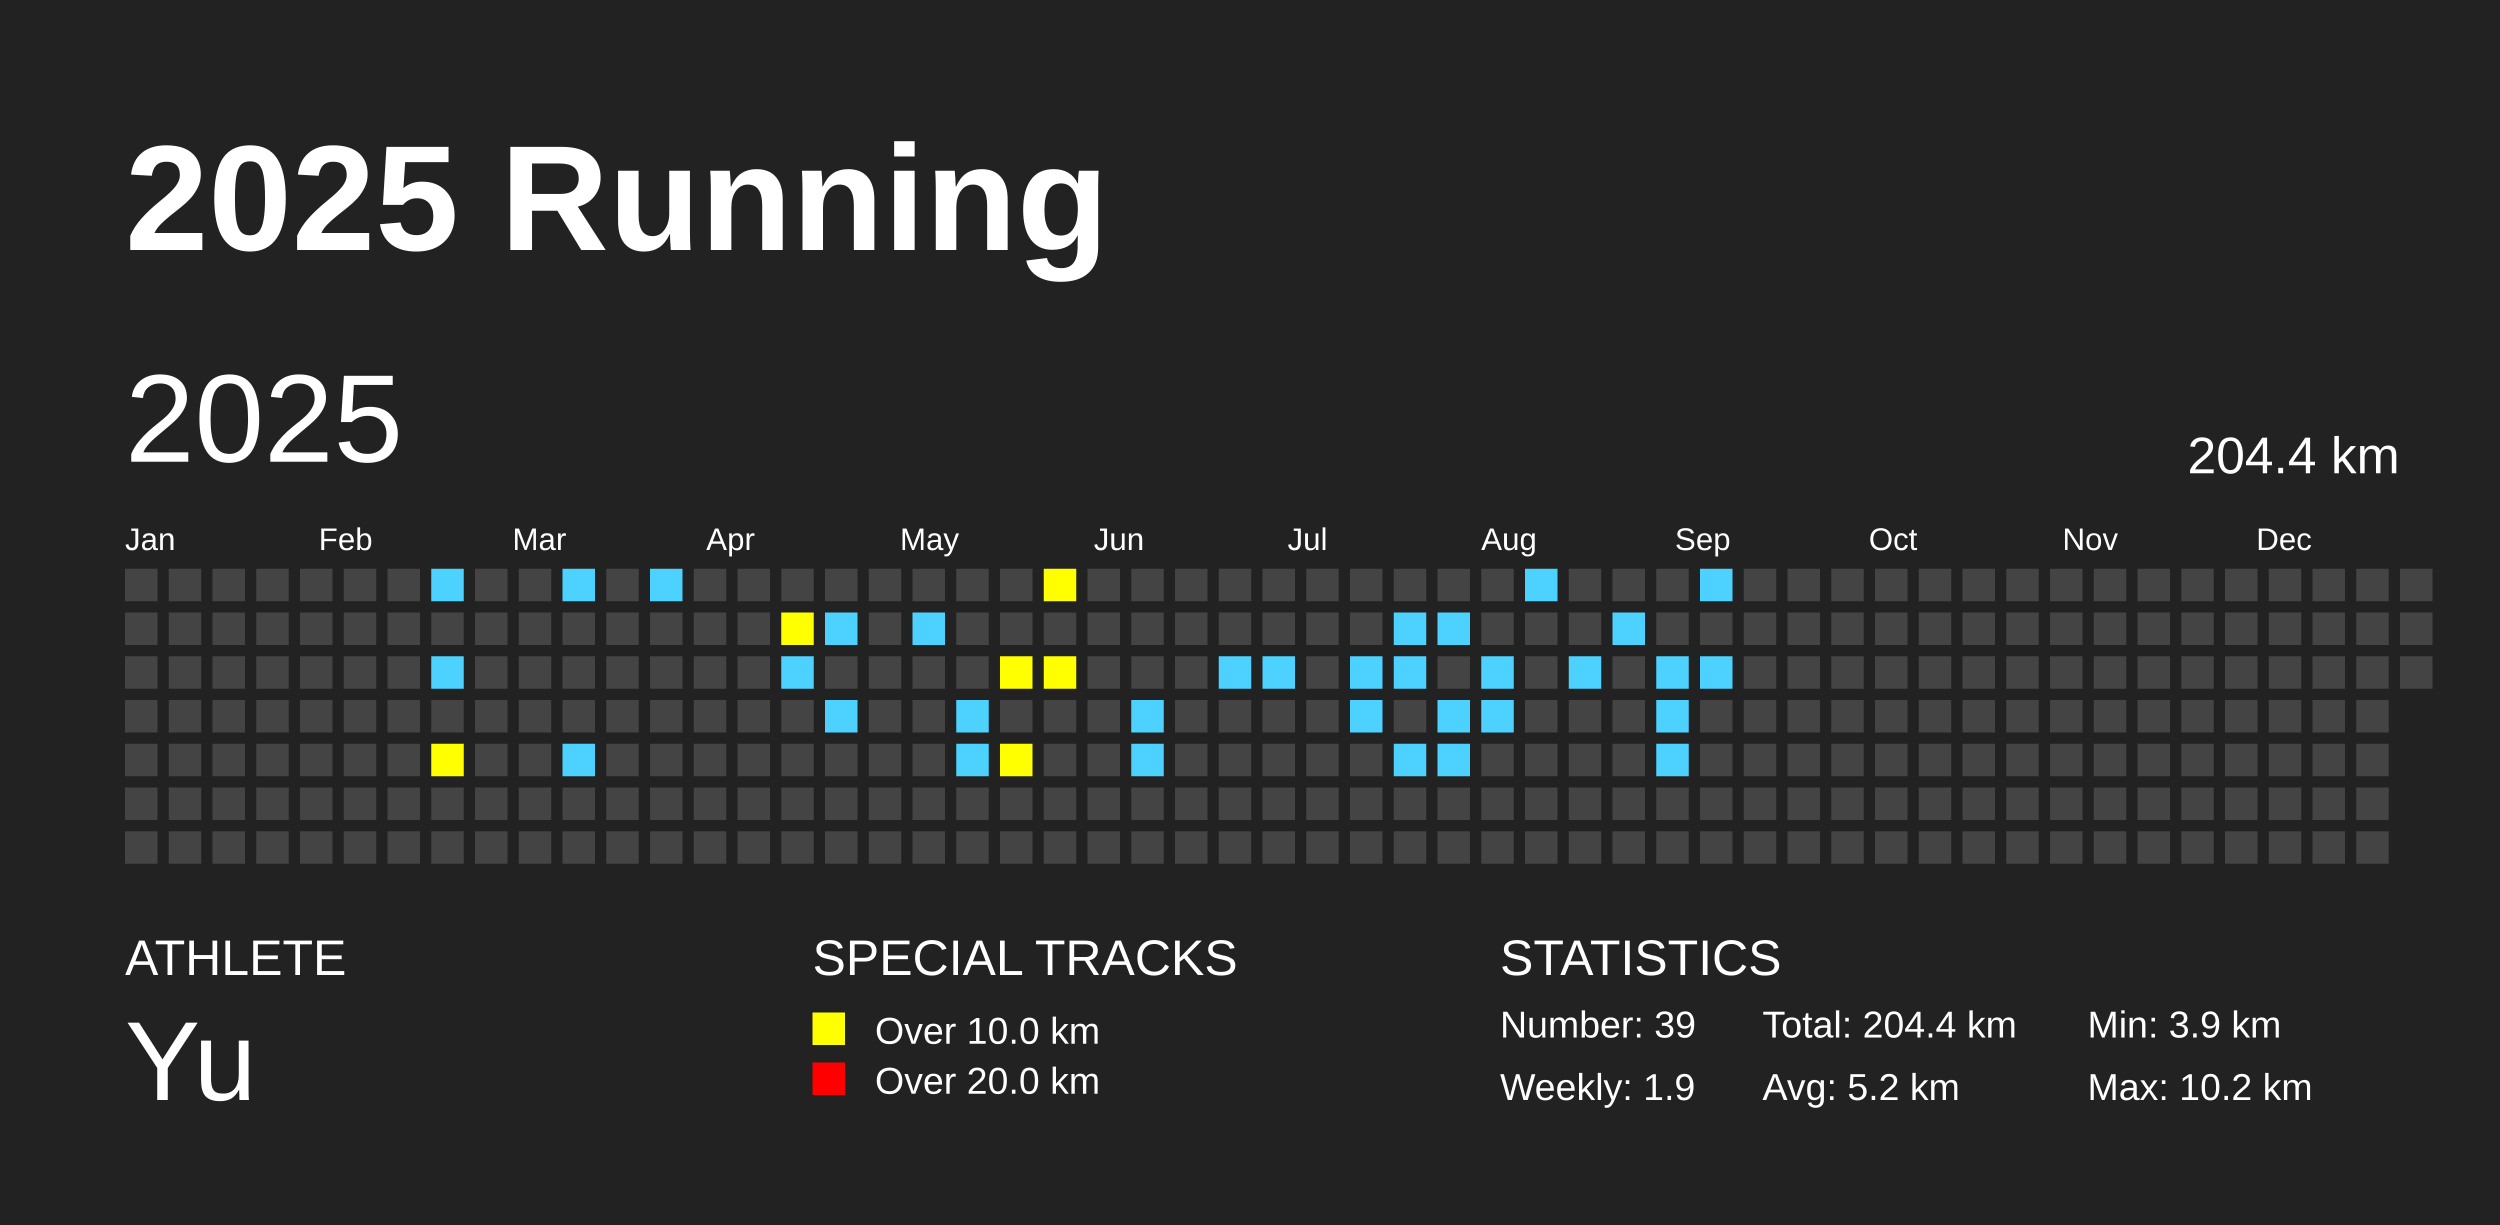
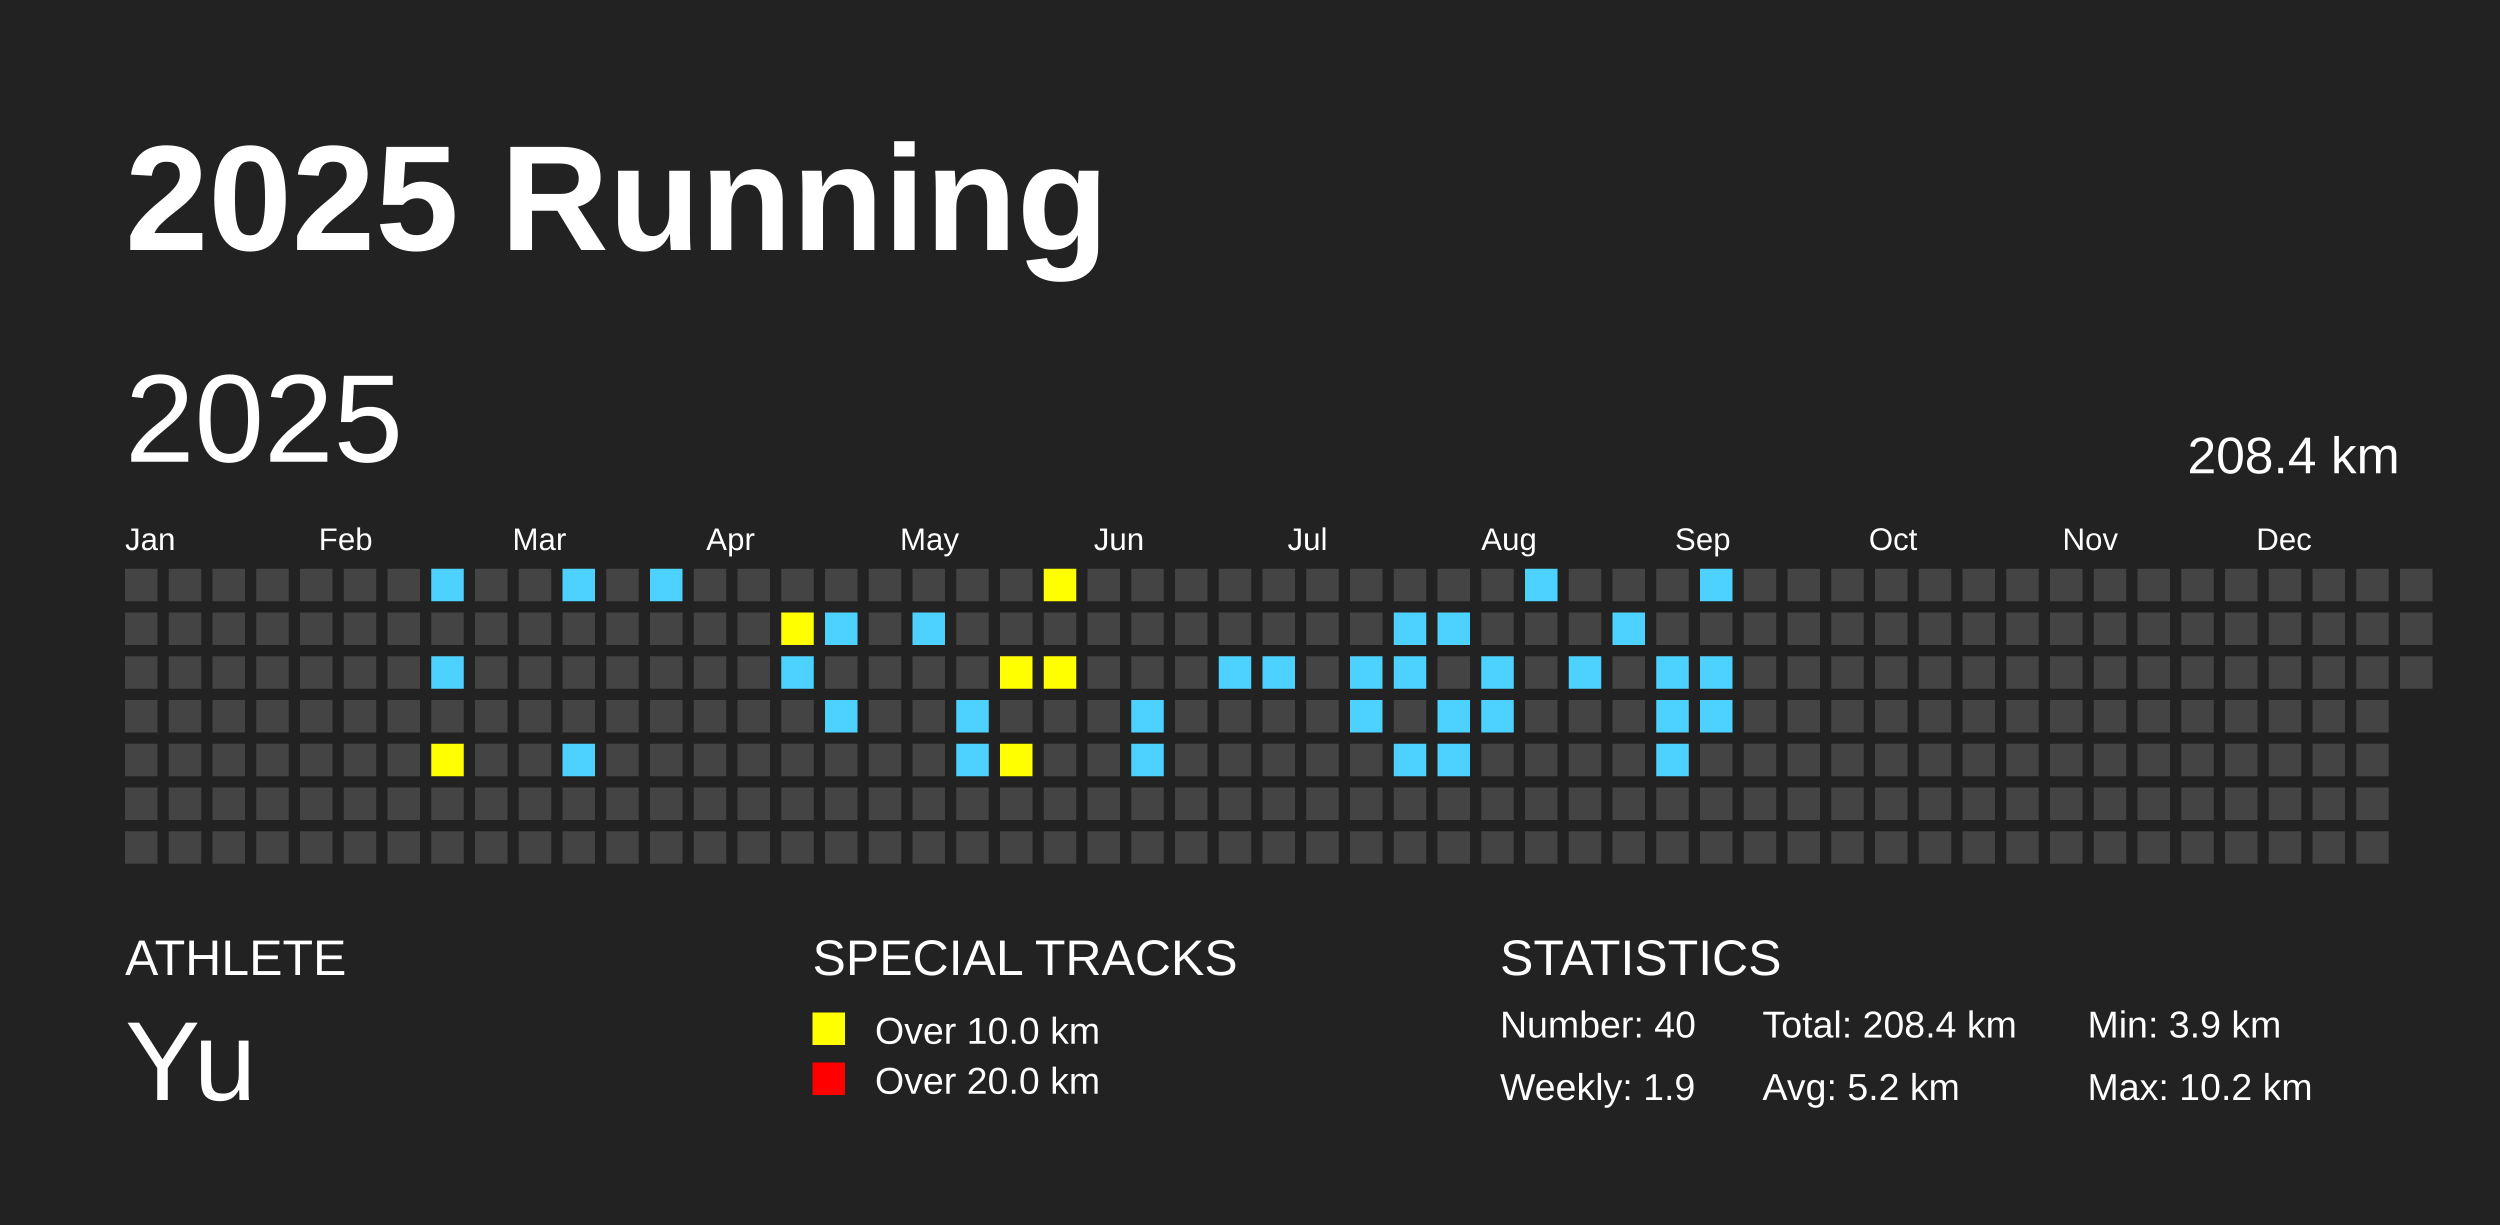
<svg xmlns="http://www.w3.org/2000/svg" baseProfile="full" height="98mm" version="1.1" viewBox="0,0,200,98" width="200mm">
  <defs />
  <rect fill="#222222" height="98" width="200" x="0" y="0" />
  <text fill="#FFFFFF" style="font-size:12px; font-family:Arial; font-weight:bold;" x="10" y="20">2025 Running</text>
  <text fill="#FFFFFF" style="font-size:4px; font-family:Arial" x="10" y="78">ATHLETE</text>
  <text fill="#FFFFFF" style="font-size:9px; font-family:Arial" x="10" y="88">Yu</text>
  <text fill="#FFFFFF" style="font-size:4px; font-family:Arial" x="65" y="78">SPECIAL TRACKS</text>
  <rect fill="yellow" height="2.6" width="2.6" x="65" y="81" />
  <text fill="#FFFFFF" style="font-size:3px; font-family:Arial" x="70" y="83.5">Over 10.0 km</text>
  <rect fill="red" height="2.6" width="2.6" x="65" y="85" />
  <text fill="#FFFFFF" style="font-size:3px; font-family:Arial" x="70" y="87.5">Over 20.0 km</text>
  <text fill="#FFFFFF" style="font-size:4px; font-family:Arial" x="120" y="78">STATISTICS</text>
-   <text fill="#FFFFFF" style="font-size:3px; font-family:Arial" x="120" y="83">Number: 39</text>
+   <text fill="#FFFFFF" style="font-size:3px; font-family:Arial" x="120" y="83">Number: 40</text>
  <text fill="#FFFFFF" style="font-size:3px; font-family:Arial" x="120" y="88">Weekly: 1.9</text>
-   <text fill="#FFFFFF" style="font-size:3px; font-family:Arial" x="141" y="83">Total: 204.4 km</text>
+   <text fill="#FFFFFF" style="font-size:3px; font-family:Arial" x="141" y="83">Total: 208.4 km</text>
  <text fill="#FFFFFF" style="font-size:3px; font-family:Arial" x="141" y="88">Avg: 5.2 km</text>
  <text fill="#FFFFFF" style="font-size:3px; font-family:Arial" x="167" y="83">Min: 3.9 km</text>
  <text fill="#FFFFFF" style="font-size:3px; font-family:Arial" x="167" y="88">Max: 10.2 km</text>
  <text dominant-baseline="hanging" fill="#FFFFFF" style="font-size:10.0px; font-family:Arial;" x="10" y="30">2025</text>
-   <text dominant-baseline="hanging" fill="#FFFFFF" style="font-size:4.125px; font-family:Arial;" x="175" y="35">204.4 km</text>
+   <text dominant-baseline="hanging" fill="#FFFFFF" style="font-size:4.125px; font-family:Arial;" x="175" y="35">208.4 km</text>
  <text fill="#FFFFFF" style="font-size:2.5px; font-family:Arial" x="10.0" y="44">Jan</text>
  <text fill="#FFFFFF" style="font-size:2.5px; font-family:Arial" x="25.5" y="44">Feb</text>
  <text fill="#FFFFFF" style="font-size:2.5px; font-family:Arial" x="41.0" y="44">Mar</text>
  <text fill="#FFFFFF" style="font-size:2.5px; font-family:Arial" x="56.5" y="44">Apr</text>
  <text fill="#FFFFFF" style="font-size:2.5px; font-family:Arial" x="72.0" y="44">May</text>
  <text fill="#FFFFFF" style="font-size:2.5px; font-family:Arial" x="87.5" y="44">Jun</text>
  <text fill="#FFFFFF" style="font-size:2.5px; font-family:Arial" x="103.0" y="44">Jul</text>
  <text fill="#FFFFFF" style="font-size:2.5px; font-family:Arial" x="118.5" y="44">Aug</text>
  <text fill="#FFFFFF" style="font-size:2.5px; font-family:Arial" x="134.0" y="44">Sep</text>
  <text fill="#FFFFFF" style="font-size:2.5px; font-family:Arial" x="149.5" y="44">Oct</text>
  <text fill="#FFFFFF" style="font-size:2.5px; font-family:Arial" x="165.0" y="44">Nov</text>
  <text fill="#FFFFFF" style="font-size:2.5px; font-family:Arial" x="180.5" y="44">Dec</text>
  <rect fill="#444444" height="2.6" width="2.6" x="10.0" y="45.5" />
  <rect fill="#444444" height="2.6" width="2.6" x="10.0" y="49.0" />
  <rect fill="#444444" height="2.6" width="2.6" x="10.0" y="52.5" />
  <rect fill="#444444" height="2.6" width="2.6" x="10.0" y="56.0" />
  <rect fill="#444444" height="2.6" width="2.6" x="10.0" y="59.5" />
  <rect fill="#444444" height="2.6" width="2.6" x="10.0" y="63.0" />
  <rect fill="#444444" height="2.6" width="2.6" x="10.0" y="66.5" />
  <rect fill="#444444" height="2.6" width="2.6" x="13.5" y="45.5" />
  <rect fill="#444444" height="2.6" width="2.6" x="13.5" y="49.0" />
  <rect fill="#444444" height="2.6" width="2.6" x="13.5" y="52.5" />
  <rect fill="#444444" height="2.6" width="2.6" x="13.5" y="56.0" />
  <rect fill="#444444" height="2.6" width="2.6" x="13.5" y="59.5" />
  <rect fill="#444444" height="2.6" width="2.6" x="13.5" y="63.0" />
  <rect fill="#444444" height="2.6" width="2.6" x="13.5" y="66.5" />
  <rect fill="#444444" height="2.6" width="2.6" x="17.0" y="45.5" />
  <rect fill="#444444" height="2.6" width="2.6" x="17.0" y="49.0" />
  <rect fill="#444444" height="2.6" width="2.6" x="17.0" y="52.5" />
  <rect fill="#444444" height="2.6" width="2.6" x="17.0" y="56.0" />
  <rect fill="#444444" height="2.6" width="2.6" x="17.0" y="59.5" />
  <rect fill="#444444" height="2.6" width="2.6" x="17.0" y="63.0" />
  <rect fill="#444444" height="2.6" width="2.6" x="17.0" y="66.5" />
  <rect fill="#444444" height="2.6" width="2.6" x="20.5" y="45.5" />
  <rect fill="#444444" height="2.6" width="2.6" x="20.5" y="49.0" />
  <rect fill="#444444" height="2.6" width="2.6" x="20.5" y="52.5" />
  <rect fill="#444444" height="2.6" width="2.6" x="20.5" y="56.0" />
  <rect fill="#444444" height="2.6" width="2.6" x="20.5" y="59.5" />
  <rect fill="#444444" height="2.6" width="2.6" x="20.5" y="63.0" />
  <rect fill="#444444" height="2.6" width="2.6" x="20.5" y="66.5" />
  <rect fill="#444444" height="2.6" width="2.6" x="24.0" y="45.5" />
  <rect fill="#444444" height="2.6" width="2.6" x="24.0" y="49.0" />
  <rect fill="#444444" height="2.6" width="2.6" x="24.0" y="52.5" />
  <rect fill="#444444" height="2.6" width="2.6" x="24.0" y="56.0" />
  <rect fill="#444444" height="2.6" width="2.6" x="24.0" y="59.5" />
  <rect fill="#444444" height="2.6" width="2.6" x="24.0" y="63.0" />
  <rect fill="#444444" height="2.6" width="2.6" x="24.0" y="66.5" />
  <rect fill="#444444" height="2.6" width="2.6" x="27.5" y="45.5" />
  <rect fill="#444444" height="2.6" width="2.6" x="27.5" y="49.0" />
  <rect fill="#444444" height="2.6" width="2.6" x="27.5" y="52.5" />
  <rect fill="#444444" height="2.6" width="2.6" x="27.5" y="56.0" />
  <rect fill="#444444" height="2.6" width="2.6" x="27.5" y="59.5" />
  <rect fill="#444444" height="2.6" width="2.6" x="27.5" y="63.0" />
  <rect fill="#444444" height="2.6" width="2.6" x="27.5" y="66.5" />
  <rect fill="#444444" height="2.6" width="2.6" x="31.0" y="45.5" />
  <rect fill="#444444" height="2.6" width="2.6" x="31.0" y="49.0" />
  <rect fill="#444444" height="2.6" width="2.6" x="31.0" y="52.5" />
  <rect fill="#444444" height="2.6" width="2.6" x="31.0" y="56.0" />
  <rect fill="#444444" height="2.6" width="2.6" x="31.0" y="59.5" />
  <rect fill="#444444" height="2.6" width="2.6" x="31.0" y="63.0" />
  <rect fill="#444444" height="2.6" width="2.6" x="31.0" y="66.5" />
  <rect fill="#4DD2FF" height="2.6" width="2.6" x="34.5" y="45.5" />
  <rect fill="#444444" height="2.6" width="2.6" x="34.5" y="49.0" />
  <rect fill="#4DD2FF" height="2.6" width="2.6" x="34.5" y="52.5" />
  <rect fill="#444444" height="2.6" width="2.6" x="34.5" y="56.0" />
  <rect fill="yellow" height="2.6" width="2.6" x="34.5" y="59.5" />
  <rect fill="#444444" height="2.6" width="2.6" x="34.5" y="63.0" />
  <rect fill="#444444" height="2.6" width="2.6" x="34.5" y="66.5" />
  <rect fill="#444444" height="2.6" width="2.6" x="38.0" y="45.5" />
  <rect fill="#444444" height="2.6" width="2.6" x="38.0" y="49.0" />
  <rect fill="#444444" height="2.6" width="2.6" x="38.0" y="52.5" />
  <rect fill="#444444" height="2.6" width="2.6" x="38.0" y="56.0" />
  <rect fill="#444444" height="2.6" width="2.6" x="38.0" y="59.5" />
  <rect fill="#444444" height="2.6" width="2.6" x="38.0" y="63.0" />
  <rect fill="#444444" height="2.6" width="2.6" x="38.0" y="66.5" />
  <rect fill="#444444" height="2.6" width="2.6" x="41.5" y="45.5" />
  <rect fill="#444444" height="2.6" width="2.6" x="41.5" y="49.0" />
  <rect fill="#444444" height="2.6" width="2.6" x="41.5" y="52.5" />
  <rect fill="#444444" height="2.6" width="2.6" x="41.5" y="56.0" />
  <rect fill="#444444" height="2.6" width="2.6" x="41.5" y="59.5" />
  <rect fill="#444444" height="2.6" width="2.6" x="41.5" y="63.0" />
  <rect fill="#444444" height="2.6" width="2.6" x="41.5" y="66.5" />
  <rect fill="#4DD2FF" height="2.6" width="2.6" x="45.0" y="45.5" />
  <rect fill="#444444" height="2.6" width="2.6" x="45.0" y="49.0" />
  <rect fill="#444444" height="2.6" width="2.6" x="45.0" y="52.5" />
  <rect fill="#444444" height="2.6" width="2.6" x="45.0" y="56.0" />
  <rect fill="#4DD2FF" height="2.6" width="2.6" x="45.0" y="59.5" />
  <rect fill="#444444" height="2.6" width="2.6" x="45.0" y="63.0" />
  <rect fill="#444444" height="2.6" width="2.6" x="45.0" y="66.5" />
  <rect fill="#444444" height="2.6" width="2.6" x="48.5" y="45.5" />
  <rect fill="#444444" height="2.6" width="2.6" x="48.5" y="49.0" />
  <rect fill="#444444" height="2.6" width="2.6" x="48.5" y="52.5" />
  <rect fill="#444444" height="2.6" width="2.6" x="48.5" y="56.0" />
  <rect fill="#444444" height="2.6" width="2.6" x="48.5" y="59.5" />
  <rect fill="#444444" height="2.6" width="2.6" x="48.5" y="63.0" />
  <rect fill="#444444" height="2.6" width="2.6" x="48.5" y="66.5" />
  <rect fill="#4DD2FF" height="2.6" width="2.6" x="52.0" y="45.5" />
  <rect fill="#444444" height="2.6" width="2.6" x="52.0" y="49.0" />
  <rect fill="#444444" height="2.6" width="2.6" x="52.0" y="52.5" />
  <rect fill="#444444" height="2.6" width="2.6" x="52.0" y="56.0" />
  <rect fill="#444444" height="2.6" width="2.6" x="52.0" y="59.5" />
  <rect fill="#444444" height="2.6" width="2.6" x="52.0" y="63.0" />
  <rect fill="#444444" height="2.6" width="2.6" x="52.0" y="66.5" />
  <rect fill="#444444" height="2.6" width="2.6" x="55.5" y="45.5" />
  <rect fill="#444444" height="2.6" width="2.6" x="55.5" y="49.0" />
  <rect fill="#444444" height="2.6" width="2.6" x="55.5" y="52.5" />
  <rect fill="#444444" height="2.6" width="2.6" x="55.5" y="56.0" />
  <rect fill="#444444" height="2.6" width="2.6" x="55.5" y="59.5" />
  <rect fill="#444444" height="2.6" width="2.6" x="55.5" y="63.0" />
  <rect fill="#444444" height="2.6" width="2.6" x="55.5" y="66.5" />
  <rect fill="#444444" height="2.6" width="2.6" x="59.0" y="45.5" />
  <rect fill="#444444" height="2.6" width="2.6" x="59.0" y="49.0" />
  <rect fill="#444444" height="2.6" width="2.6" x="59.0" y="52.5" />
  <rect fill="#444444" height="2.6" width="2.6" x="59.0" y="56.0" />
  <rect fill="#444444" height="2.6" width="2.6" x="59.0" y="59.5" />
  <rect fill="#444444" height="2.6" width="2.6" x="59.0" y="63.0" />
  <rect fill="#444444" height="2.6" width="2.6" x="59.0" y="66.5" />
  <rect fill="#444444" height="2.6" width="2.6" x="62.5" y="45.5" />
  <rect fill="yellow" height="2.6" width="2.6" x="62.5" y="49.0" />
  <rect fill="#4DD2FF" height="2.6" width="2.6" x="62.5" y="52.5" />
  <rect fill="#444444" height="2.6" width="2.6" x="62.5" y="56.0" />
  <rect fill="#444444" height="2.6" width="2.6" x="62.5" y="59.5" />
  <rect fill="#444444" height="2.6" width="2.6" x="62.5" y="63.0" />
  <rect fill="#444444" height="2.6" width="2.6" x="62.5" y="66.5" />
  <rect fill="#444444" height="2.6" width="2.6" x="66.0" y="45.5" />
  <rect fill="#4DD2FF" height="2.6" width="2.6" x="66.0" y="49.0" />
  <rect fill="#444444" height="2.6" width="2.6" x="66.0" y="52.5" />
  <rect fill="#4DD2FF" height="2.6" width="2.6" x="66.0" y="56.0" />
  <rect fill="#444444" height="2.6" width="2.6" x="66.0" y="59.5" />
  <rect fill="#444444" height="2.6" width="2.6" x="66.0" y="63.0" />
  <rect fill="#444444" height="2.6" width="2.6" x="66.0" y="66.5" />
  <rect fill="#444444" height="2.6" width="2.6" x="69.5" y="45.5" />
  <rect fill="#444444" height="2.6" width="2.6" x="69.5" y="49.0" />
  <rect fill="#444444" height="2.6" width="2.6" x="69.5" y="52.5" />
  <rect fill="#444444" height="2.6" width="2.6" x="69.5" y="56.0" />
  <rect fill="#444444" height="2.6" width="2.6" x="69.5" y="59.5" />
  <rect fill="#444444" height="2.6" width="2.6" x="69.5" y="63.0" />
  <rect fill="#444444" height="2.6" width="2.6" x="69.5" y="66.5" />
  <rect fill="#444444" height="2.6" width="2.6" x="73.0" y="45.5" />
  <rect fill="#4DD2FF" height="2.6" width="2.6" x="73.0" y="49.0" />
  <rect fill="#444444" height="2.6" width="2.6" x="73.0" y="52.5" />
  <rect fill="#444444" height="2.6" width="2.6" x="73.0" y="56.0" />
  <rect fill="#444444" height="2.6" width="2.6" x="73.0" y="59.5" />
  <rect fill="#444444" height="2.6" width="2.6" x="73.0" y="63.0" />
  <rect fill="#444444" height="2.6" width="2.6" x="73.0" y="66.5" />
  <rect fill="#444444" height="2.6" width="2.6" x="76.5" y="45.5" />
  <rect fill="#444444" height="2.6" width="2.6" x="76.5" y="49.0" />
  <rect fill="#444444" height="2.6" width="2.6" x="76.5" y="52.5" />
  <rect fill="#4DD2FF" height="2.6" width="2.6" x="76.5" y="56.0" />
  <rect fill="#4DD2FF" height="2.6" width="2.6" x="76.5" y="59.5" />
  <rect fill="#444444" height="2.6" width="2.6" x="76.5" y="63.0" />
  <rect fill="#444444" height="2.6" width="2.6" x="76.5" y="66.5" />
  <rect fill="#444444" height="2.6" width="2.6" x="80.0" y="45.5" />
  <rect fill="#444444" height="2.6" width="2.6" x="80.0" y="49.0" />
  <rect fill="yellow" height="2.6" width="2.6" x="80.0" y="52.5" />
  <rect fill="#444444" height="2.6" width="2.6" x="80.0" y="56.0" />
  <rect fill="yellow" height="2.6" width="2.6" x="80.0" y="59.5" />
  <rect fill="#444444" height="2.6" width="2.6" x="80.0" y="63.0" />
  <rect fill="#444444" height="2.6" width="2.6" x="80.0" y="66.5" />
  <rect fill="yellow" height="2.6" width="2.6" x="83.5" y="45.5" />
  <rect fill="#444444" height="2.6" width="2.6" x="83.5" y="49.0" />
  <rect fill="yellow" height="2.6" width="2.6" x="83.5" y="52.5" />
  <rect fill="#444444" height="2.6" width="2.6" x="83.5" y="56.0" />
  <rect fill="#444444" height="2.6" width="2.6" x="83.5" y="59.5" />
  <rect fill="#444444" height="2.6" width="2.6" x="83.5" y="63.0" />
  <rect fill="#444444" height="2.6" width="2.6" x="83.5" y="66.5" />
  <rect fill="#444444" height="2.6" width="2.6" x="87.0" y="45.5" />
  <rect fill="#444444" height="2.6" width="2.6" x="87.0" y="49.0" />
  <rect fill="#444444" height="2.6" width="2.6" x="87.0" y="52.5" />
  <rect fill="#444444" height="2.6" width="2.6" x="87.0" y="56.0" />
  <rect fill="#444444" height="2.6" width="2.6" x="87.0" y="59.5" />
  <rect fill="#444444" height="2.6" width="2.6" x="87.0" y="63.0" />
  <rect fill="#444444" height="2.6" width="2.6" x="87.0" y="66.5" />
  <rect fill="#444444" height="2.6" width="2.6" x="90.5" y="45.5" />
  <rect fill="#444444" height="2.6" width="2.6" x="90.5" y="49.0" />
  <rect fill="#444444" height="2.6" width="2.6" x="90.5" y="52.5" />
  <rect fill="#4DD2FF" height="2.6" width="2.6" x="90.5" y="56.0" />
  <rect fill="#4DD2FF" height="2.6" width="2.6" x="90.5" y="59.5" />
  <rect fill="#444444" height="2.6" width="2.6" x="90.5" y="63.0" />
  <rect fill="#444444" height="2.6" width="2.6" x="90.5" y="66.5" />
  <rect fill="#444444" height="2.6" width="2.6" x="94.0" y="45.5" />
  <rect fill="#444444" height="2.6" width="2.6" x="94.0" y="49.0" />
  <rect fill="#444444" height="2.6" width="2.6" x="94.0" y="52.5" />
  <rect fill="#444444" height="2.6" width="2.6" x="94.0" y="56.0" />
  <rect fill="#444444" height="2.6" width="2.6" x="94.0" y="59.5" />
  <rect fill="#444444" height="2.6" width="2.6" x="94.0" y="63.0" />
  <rect fill="#444444" height="2.6" width="2.6" x="94.0" y="66.5" />
  <rect fill="#444444" height="2.6" width="2.6" x="97.5" y="45.5" />
  <rect fill="#444444" height="2.6" width="2.6" x="97.5" y="49.0" />
  <rect fill="#4DD2FF" height="2.6" width="2.6" x="97.5" y="52.5" />
  <rect fill="#444444" height="2.6" width="2.6" x="97.5" y="56.0" />
  <rect fill="#444444" height="2.6" width="2.6" x="97.5" y="59.5" />
  <rect fill="#444444" height="2.6" width="2.6" x="97.5" y="63.0" />
  <rect fill="#444444" height="2.6" width="2.6" x="97.5" y="66.5" />
  <rect fill="#444444" height="2.6" width="2.6" x="101.0" y="45.5" />
  <rect fill="#444444" height="2.6" width="2.6" x="101.0" y="49.0" />
  <rect fill="#4DD2FF" height="2.6" width="2.6" x="101.0" y="52.5" />
  <rect fill="#444444" height="2.6" width="2.6" x="101.0" y="56.0" />
  <rect fill="#444444" height="2.6" width="2.6" x="101.0" y="59.5" />
  <rect fill="#444444" height="2.6" width="2.6" x="101.0" y="63.0" />
  <rect fill="#444444" height="2.6" width="2.6" x="101.0" y="66.5" />
  <rect fill="#444444" height="2.6" width="2.6" x="104.5" y="45.5" />
  <rect fill="#444444" height="2.6" width="2.6" x="104.5" y="49.0" />
  <rect fill="#444444" height="2.6" width="2.6" x="104.5" y="52.5" />
  <rect fill="#444444" height="2.6" width="2.6" x="104.5" y="56.0" />
  <rect fill="#444444" height="2.6" width="2.6" x="104.5" y="59.5" />
  <rect fill="#444444" height="2.6" width="2.6" x="104.5" y="63.0" />
  <rect fill="#444444" height="2.6" width="2.6" x="104.5" y="66.5" />
  <rect fill="#444444" height="2.6" width="2.6" x="108.0" y="45.5" />
  <rect fill="#444444" height="2.6" width="2.6" x="108.0" y="49.0" />
  <rect fill="#4DD2FF" height="2.6" width="2.6" x="108.0" y="52.5" />
  <rect fill="#4DD2FF" height="2.6" width="2.6" x="108.0" y="56.0" />
  <rect fill="#444444" height="2.6" width="2.6" x="108.0" y="59.5" />
  <rect fill="#444444" height="2.6" width="2.6" x="108.0" y="63.0" />
  <rect fill="#444444" height="2.6" width="2.6" x="108.0" y="66.5" />
  <rect fill="#444444" height="2.6" width="2.6" x="111.5" y="45.5" />
  <rect fill="#4DD2FF" height="2.6" width="2.6" x="111.5" y="49.0" />
  <rect fill="#4DD2FF" height="2.6" width="2.6" x="111.5" y="52.5" />
  <rect fill="#444444" height="2.6" width="2.6" x="111.5" y="56.0" />
  <rect fill="#4DD2FF" height="2.6" width="2.6" x="111.5" y="59.5" />
  <rect fill="#444444" height="2.6" width="2.6" x="111.5" y="63.0" />
  <rect fill="#444444" height="2.6" width="2.6" x="111.5" y="66.5" />
  <rect fill="#444444" height="2.6" width="2.6" x="115.0" y="45.5" />
  <rect fill="#4DD2FF" height="2.6" width="2.6" x="115.0" y="49.0" />
  <rect fill="#444444" height="2.6" width="2.6" x="115.0" y="52.5" />
  <rect fill="#4DD2FF" height="2.6" width="2.6" x="115.0" y="56.0" />
  <rect fill="#4DD2FF" height="2.6" width="2.6" x="115.0" y="59.5" />
  <rect fill="#444444" height="2.6" width="2.6" x="115.0" y="63.0" />
  <rect fill="#444444" height="2.6" width="2.6" x="115.0" y="66.5" />
  <rect fill="#444444" height="2.6" width="2.6" x="118.5" y="45.5" />
  <rect fill="#444444" height="2.6" width="2.6" x="118.5" y="49.0" />
  <rect fill="#4DD2FF" height="2.6" width="2.6" x="118.5" y="52.5" />
  <rect fill="#4DD2FF" height="2.6" width="2.6" x="118.5" y="56.0" />
  <rect fill="#444444" height="2.6" width="2.6" x="118.5" y="59.5" />
  <rect fill="#444444" height="2.6" width="2.6" x="118.5" y="63.0" />
  <rect fill="#444444" height="2.6" width="2.6" x="118.5" y="66.5" />
  <rect fill="#4DD2FF" height="2.6" width="2.6" x="122.0" y="45.5" />
  <rect fill="#444444" height="2.6" width="2.6" x="122.0" y="49.0" />
  <rect fill="#444444" height="2.6" width="2.6" x="122.0" y="52.5" />
  <rect fill="#444444" height="2.6" width="2.6" x="122.0" y="56.0" />
  <rect fill="#444444" height="2.6" width="2.6" x="122.0" y="59.5" />
  <rect fill="#444444" height="2.6" width="2.6" x="122.0" y="63.0" />
  <rect fill="#444444" height="2.6" width="2.6" x="122.0" y="66.5" />
  <rect fill="#444444" height="2.6" width="2.6" x="125.5" y="45.5" />
  <rect fill="#444444" height="2.6" width="2.6" x="125.5" y="49.0" />
  <rect fill="#4DD2FF" height="2.6" width="2.6" x="125.5" y="52.5" />
  <rect fill="#444444" height="2.6" width="2.6" x="125.5" y="56.0" />
  <rect fill="#444444" height="2.6" width="2.6" x="125.5" y="59.5" />
  <rect fill="#444444" height="2.6" width="2.6" x="125.5" y="63.0" />
  <rect fill="#444444" height="2.6" width="2.6" x="125.5" y="66.5" />
  <rect fill="#444444" height="2.6" width="2.6" x="129.0" y="45.5" />
  <rect fill="#4DD2FF" height="2.6" width="2.6" x="129.0" y="49.0" />
  <rect fill="#444444" height="2.6" width="2.6" x="129.0" y="52.5" />
  <rect fill="#444444" height="2.6" width="2.6" x="129.0" y="56.0" />
  <rect fill="#444444" height="2.6" width="2.6" x="129.0" y="59.5" />
  <rect fill="#444444" height="2.6" width="2.6" x="129.0" y="63.0" />
  <rect fill="#444444" height="2.6" width="2.6" x="129.0" y="66.5" />
  <rect fill="#444444" height="2.6" width="2.6" x="132.5" y="45.5" />
  <rect fill="#444444" height="2.6" width="2.6" x="132.5" y="49.0" />
  <rect fill="#4DD2FF" height="2.6" width="2.6" x="132.5" y="52.5" />
  <rect fill="#4DD2FF" height="2.6" width="2.6" x="132.5" y="56.0" />
  <rect fill="#4DD2FF" height="2.6" width="2.6" x="132.5" y="59.5" />
  <rect fill="#444444" height="2.6" width="2.6" x="132.5" y="63.0" />
  <rect fill="#444444" height="2.6" width="2.6" x="132.5" y="66.5" />
  <rect fill="#4DD2FF" height="2.6" width="2.6" x="136.0" y="45.5" />
  <rect fill="#444444" height="2.6" width="2.6" x="136.0" y="49.0" />
  <rect fill="#4DD2FF" height="2.6" width="2.6" x="136.0" y="52.5" />
-   <rect fill="#444444" height="2.6" width="2.6" x="136.0" y="56.0" />
+   <rect fill="#4DD2FF" height="2.6" width="2.6" x="136.0" y="56.0" />
  <rect fill="#444444" height="2.6" width="2.6" x="136.0" y="59.5" />
  <rect fill="#444444" height="2.6" width="2.6" x="136.0" y="63.0" />
  <rect fill="#444444" height="2.6" width="2.6" x="136.0" y="66.5" />
  <rect fill="#444444" height="2.6" width="2.6" x="139.5" y="45.5" />
  <rect fill="#444444" height="2.6" width="2.6" x="139.5" y="49.0" />
  <rect fill="#444444" height="2.6" width="2.6" x="139.5" y="52.5" />
  <rect fill="#444444" height="2.6" width="2.6" x="139.5" y="56.0" />
  <rect fill="#444444" height="2.6" width="2.6" x="139.5" y="59.5" />
  <rect fill="#444444" height="2.6" width="2.6" x="139.5" y="63.0" />
  <rect fill="#444444" height="2.6" width="2.6" x="139.5" y="66.5" />
  <rect fill="#444444" height="2.6" width="2.6" x="143.0" y="45.5" />
  <rect fill="#444444" height="2.6" width="2.6" x="143.0" y="49.0" />
  <rect fill="#444444" height="2.6" width="2.6" x="143.0" y="52.5" />
  <rect fill="#444444" height="2.6" width="2.6" x="143.0" y="56.0" />
  <rect fill="#444444" height="2.6" width="2.6" x="143.0" y="59.5" />
  <rect fill="#444444" height="2.6" width="2.6" x="143.0" y="63.0" />
  <rect fill="#444444" height="2.6" width="2.6" x="143.0" y="66.5" />
  <rect fill="#444444" height="2.6" width="2.6" x="146.5" y="45.5" />
  <rect fill="#444444" height="2.6" width="2.6" x="146.5" y="49.0" />
  <rect fill="#444444" height="2.6" width="2.6" x="146.5" y="52.5" />
  <rect fill="#444444" height="2.6" width="2.6" x="146.5" y="56.0" />
  <rect fill="#444444" height="2.6" width="2.6" x="146.5" y="59.5" />
  <rect fill="#444444" height="2.6" width="2.6" x="146.5" y="63.0" />
  <rect fill="#444444" height="2.6" width="2.6" x="146.5" y="66.5" />
  <rect fill="#444444" height="2.6" width="2.6" x="150.0" y="45.5" />
  <rect fill="#444444" height="2.6" width="2.6" x="150.0" y="49.0" />
  <rect fill="#444444" height="2.6" width="2.6" x="150.0" y="52.5" />
  <rect fill="#444444" height="2.6" width="2.6" x="150.0" y="56.0" />
  <rect fill="#444444" height="2.6" width="2.6" x="150.0" y="59.5" />
  <rect fill="#444444" height="2.6" width="2.6" x="150.0" y="63.0" />
  <rect fill="#444444" height="2.6" width="2.6" x="150.0" y="66.5" />
  <rect fill="#444444" height="2.6" width="2.6" x="153.5" y="45.5" />
  <rect fill="#444444" height="2.6" width="2.6" x="153.5" y="49.0" />
  <rect fill="#444444" height="2.6" width="2.6" x="153.5" y="52.5" />
  <rect fill="#444444" height="2.6" width="2.6" x="153.5" y="56.0" />
  <rect fill="#444444" height="2.6" width="2.6" x="153.5" y="59.5" />
  <rect fill="#444444" height="2.6" width="2.6" x="153.5" y="63.0" />
  <rect fill="#444444" height="2.6" width="2.6" x="153.5" y="66.5" />
  <rect fill="#444444" height="2.6" width="2.6" x="157.0" y="45.5" />
  <rect fill="#444444" height="2.6" width="2.6" x="157.0" y="49.0" />
  <rect fill="#444444" height="2.6" width="2.6" x="157.0" y="52.5" />
  <rect fill="#444444" height="2.6" width="2.6" x="157.0" y="56.0" />
  <rect fill="#444444" height="2.6" width="2.6" x="157.0" y="59.5" />
  <rect fill="#444444" height="2.6" width="2.6" x="157.0" y="63.0" />
  <rect fill="#444444" height="2.6" width="2.6" x="157.0" y="66.5" />
  <rect fill="#444444" height="2.6" width="2.6" x="160.5" y="45.5" />
  <rect fill="#444444" height="2.6" width="2.6" x="160.5" y="49.0" />
  <rect fill="#444444" height="2.6" width="2.6" x="160.5" y="52.5" />
  <rect fill="#444444" height="2.6" width="2.6" x="160.5" y="56.0" />
  <rect fill="#444444" height="2.6" width="2.6" x="160.5" y="59.5" />
  <rect fill="#444444" height="2.6" width="2.6" x="160.5" y="63.0" />
  <rect fill="#444444" height="2.6" width="2.6" x="160.5" y="66.5" />
  <rect fill="#444444" height="2.6" width="2.6" x="164.0" y="45.5" />
  <rect fill="#444444" height="2.6" width="2.6" x="164.0" y="49.0" />
  <rect fill="#444444" height="2.6" width="2.6" x="164.0" y="52.5" />
  <rect fill="#444444" height="2.6" width="2.6" x="164.0" y="56.0" />
  <rect fill="#444444" height="2.6" width="2.6" x="164.0" y="59.5" />
  <rect fill="#444444" height="2.6" width="2.6" x="164.0" y="63.0" />
  <rect fill="#444444" height="2.6" width="2.6" x="164.0" y="66.5" />
  <rect fill="#444444" height="2.6" width="2.6" x="167.5" y="45.5" />
  <rect fill="#444444" height="2.6" width="2.6" x="167.5" y="49.0" />
  <rect fill="#444444" height="2.6" width="2.6" x="167.5" y="52.5" />
  <rect fill="#444444" height="2.6" width="2.6" x="167.5" y="56.0" />
  <rect fill="#444444" height="2.6" width="2.6" x="167.5" y="59.5" />
  <rect fill="#444444" height="2.6" width="2.6" x="167.5" y="63.0" />
  <rect fill="#444444" height="2.6" width="2.6" x="167.5" y="66.5" />
  <rect fill="#444444" height="2.6" width="2.6" x="171.0" y="45.5" />
  <rect fill="#444444" height="2.6" width="2.6" x="171.0" y="49.0" />
  <rect fill="#444444" height="2.6" width="2.6" x="171.0" y="52.5" />
  <rect fill="#444444" height="2.6" width="2.6" x="171.0" y="56.0" />
  <rect fill="#444444" height="2.6" width="2.6" x="171.0" y="59.5" />
  <rect fill="#444444" height="2.6" width="2.6" x="171.0" y="63.0" />
  <rect fill="#444444" height="2.6" width="2.6" x="171.0" y="66.5" />
  <rect fill="#444444" height="2.6" width="2.6" x="174.5" y="45.5" />
  <rect fill="#444444" height="2.6" width="2.6" x="174.5" y="49.0" />
  <rect fill="#444444" height="2.6" width="2.6" x="174.5" y="52.5" />
  <rect fill="#444444" height="2.6" width="2.6" x="174.5" y="56.0" />
  <rect fill="#444444" height="2.6" width="2.6" x="174.5" y="59.5" />
  <rect fill="#444444" height="2.6" width="2.6" x="174.5" y="63.0" />
  <rect fill="#444444" height="2.6" width="2.6" x="174.5" y="66.5" />
  <rect fill="#444444" height="2.6" width="2.6" x="178.0" y="45.5" />
  <rect fill="#444444" height="2.6" width="2.6" x="178.0" y="49.0" />
  <rect fill="#444444" height="2.6" width="2.6" x="178.0" y="52.5" />
  <rect fill="#444444" height="2.6" width="2.6" x="178.0" y="56.0" />
  <rect fill="#444444" height="2.6" width="2.6" x="178.0" y="59.5" />
  <rect fill="#444444" height="2.6" width="2.6" x="178.0" y="63.0" />
  <rect fill="#444444" height="2.6" width="2.6" x="178.0" y="66.5" />
  <rect fill="#444444" height="2.6" width="2.6" x="181.5" y="45.5" />
  <rect fill="#444444" height="2.6" width="2.6" x="181.5" y="49.0" />
  <rect fill="#444444" height="2.6" width="2.6" x="181.5" y="52.5" />
  <rect fill="#444444" height="2.6" width="2.6" x="181.5" y="56.0" />
  <rect fill="#444444" height="2.6" width="2.6" x="181.5" y="59.5" />
  <rect fill="#444444" height="2.6" width="2.6" x="181.5" y="63.0" />
  <rect fill="#444444" height="2.6" width="2.6" x="181.5" y="66.5" />
  <rect fill="#444444" height="2.6" width="2.6" x="185.0" y="45.5" />
  <rect fill="#444444" height="2.6" width="2.6" x="185.0" y="49.0" />
  <rect fill="#444444" height="2.6" width="2.6" x="185.0" y="52.5" />
  <rect fill="#444444" height="2.6" width="2.6" x="185.0" y="56.0" />
  <rect fill="#444444" height="2.6" width="2.6" x="185.0" y="59.5" />
  <rect fill="#444444" height="2.6" width="2.6" x="185.0" y="63.0" />
  <rect fill="#444444" height="2.6" width="2.6" x="185.0" y="66.5" />
  <rect fill="#444444" height="2.6" width="2.6" x="188.5" y="45.5" />
  <rect fill="#444444" height="2.6" width="2.6" x="188.5" y="49.0" />
  <rect fill="#444444" height="2.6" width="2.6" x="188.5" y="52.5" />
  <rect fill="#444444" height="2.6" width="2.6" x="188.5" y="56.0" />
  <rect fill="#444444" height="2.6" width="2.6" x="188.5" y="59.5" />
  <rect fill="#444444" height="2.6" width="2.6" x="188.5" y="63.0" />
  <rect fill="#444444" height="2.6" width="2.6" x="188.5" y="66.5" />
  <rect fill="#444444" height="2.6" width="2.6" x="192.0" y="45.5" />
  <rect fill="#444444" height="2.6" width="2.6" x="192.0" y="49.0" />
  <rect fill="#444444" height="2.6" width="2.6" x="192.0" y="52.5" />
</svg>
